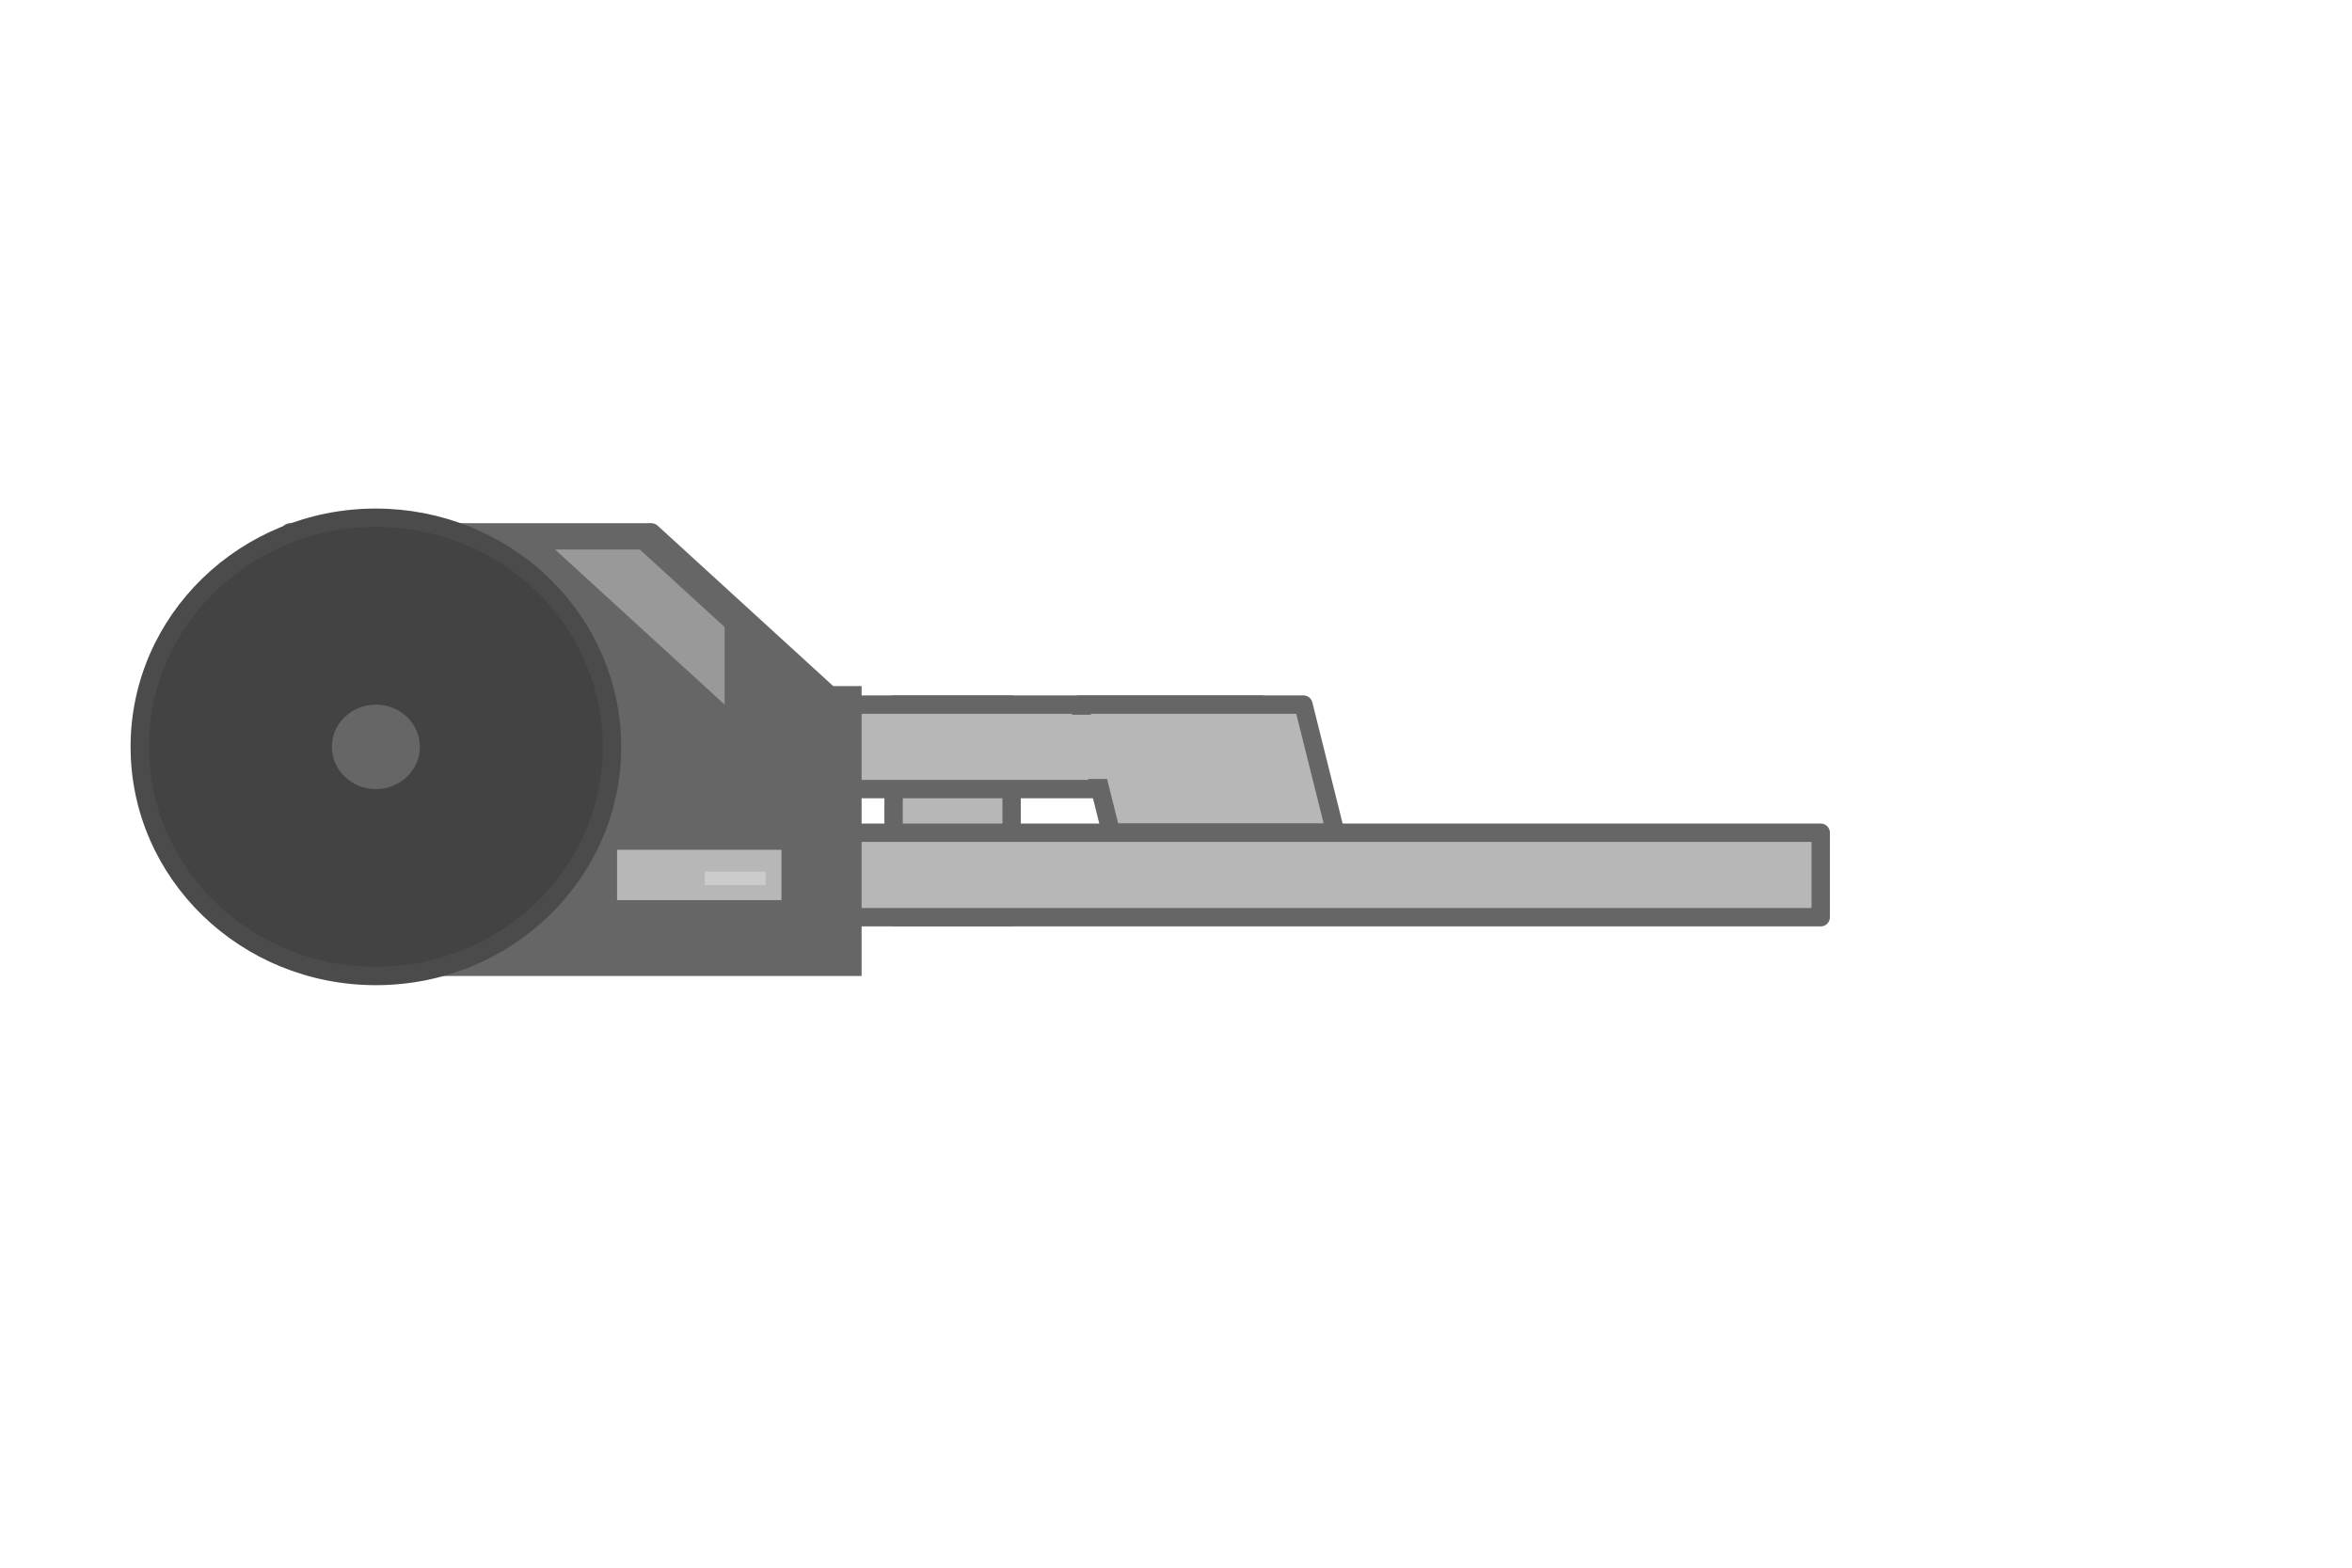
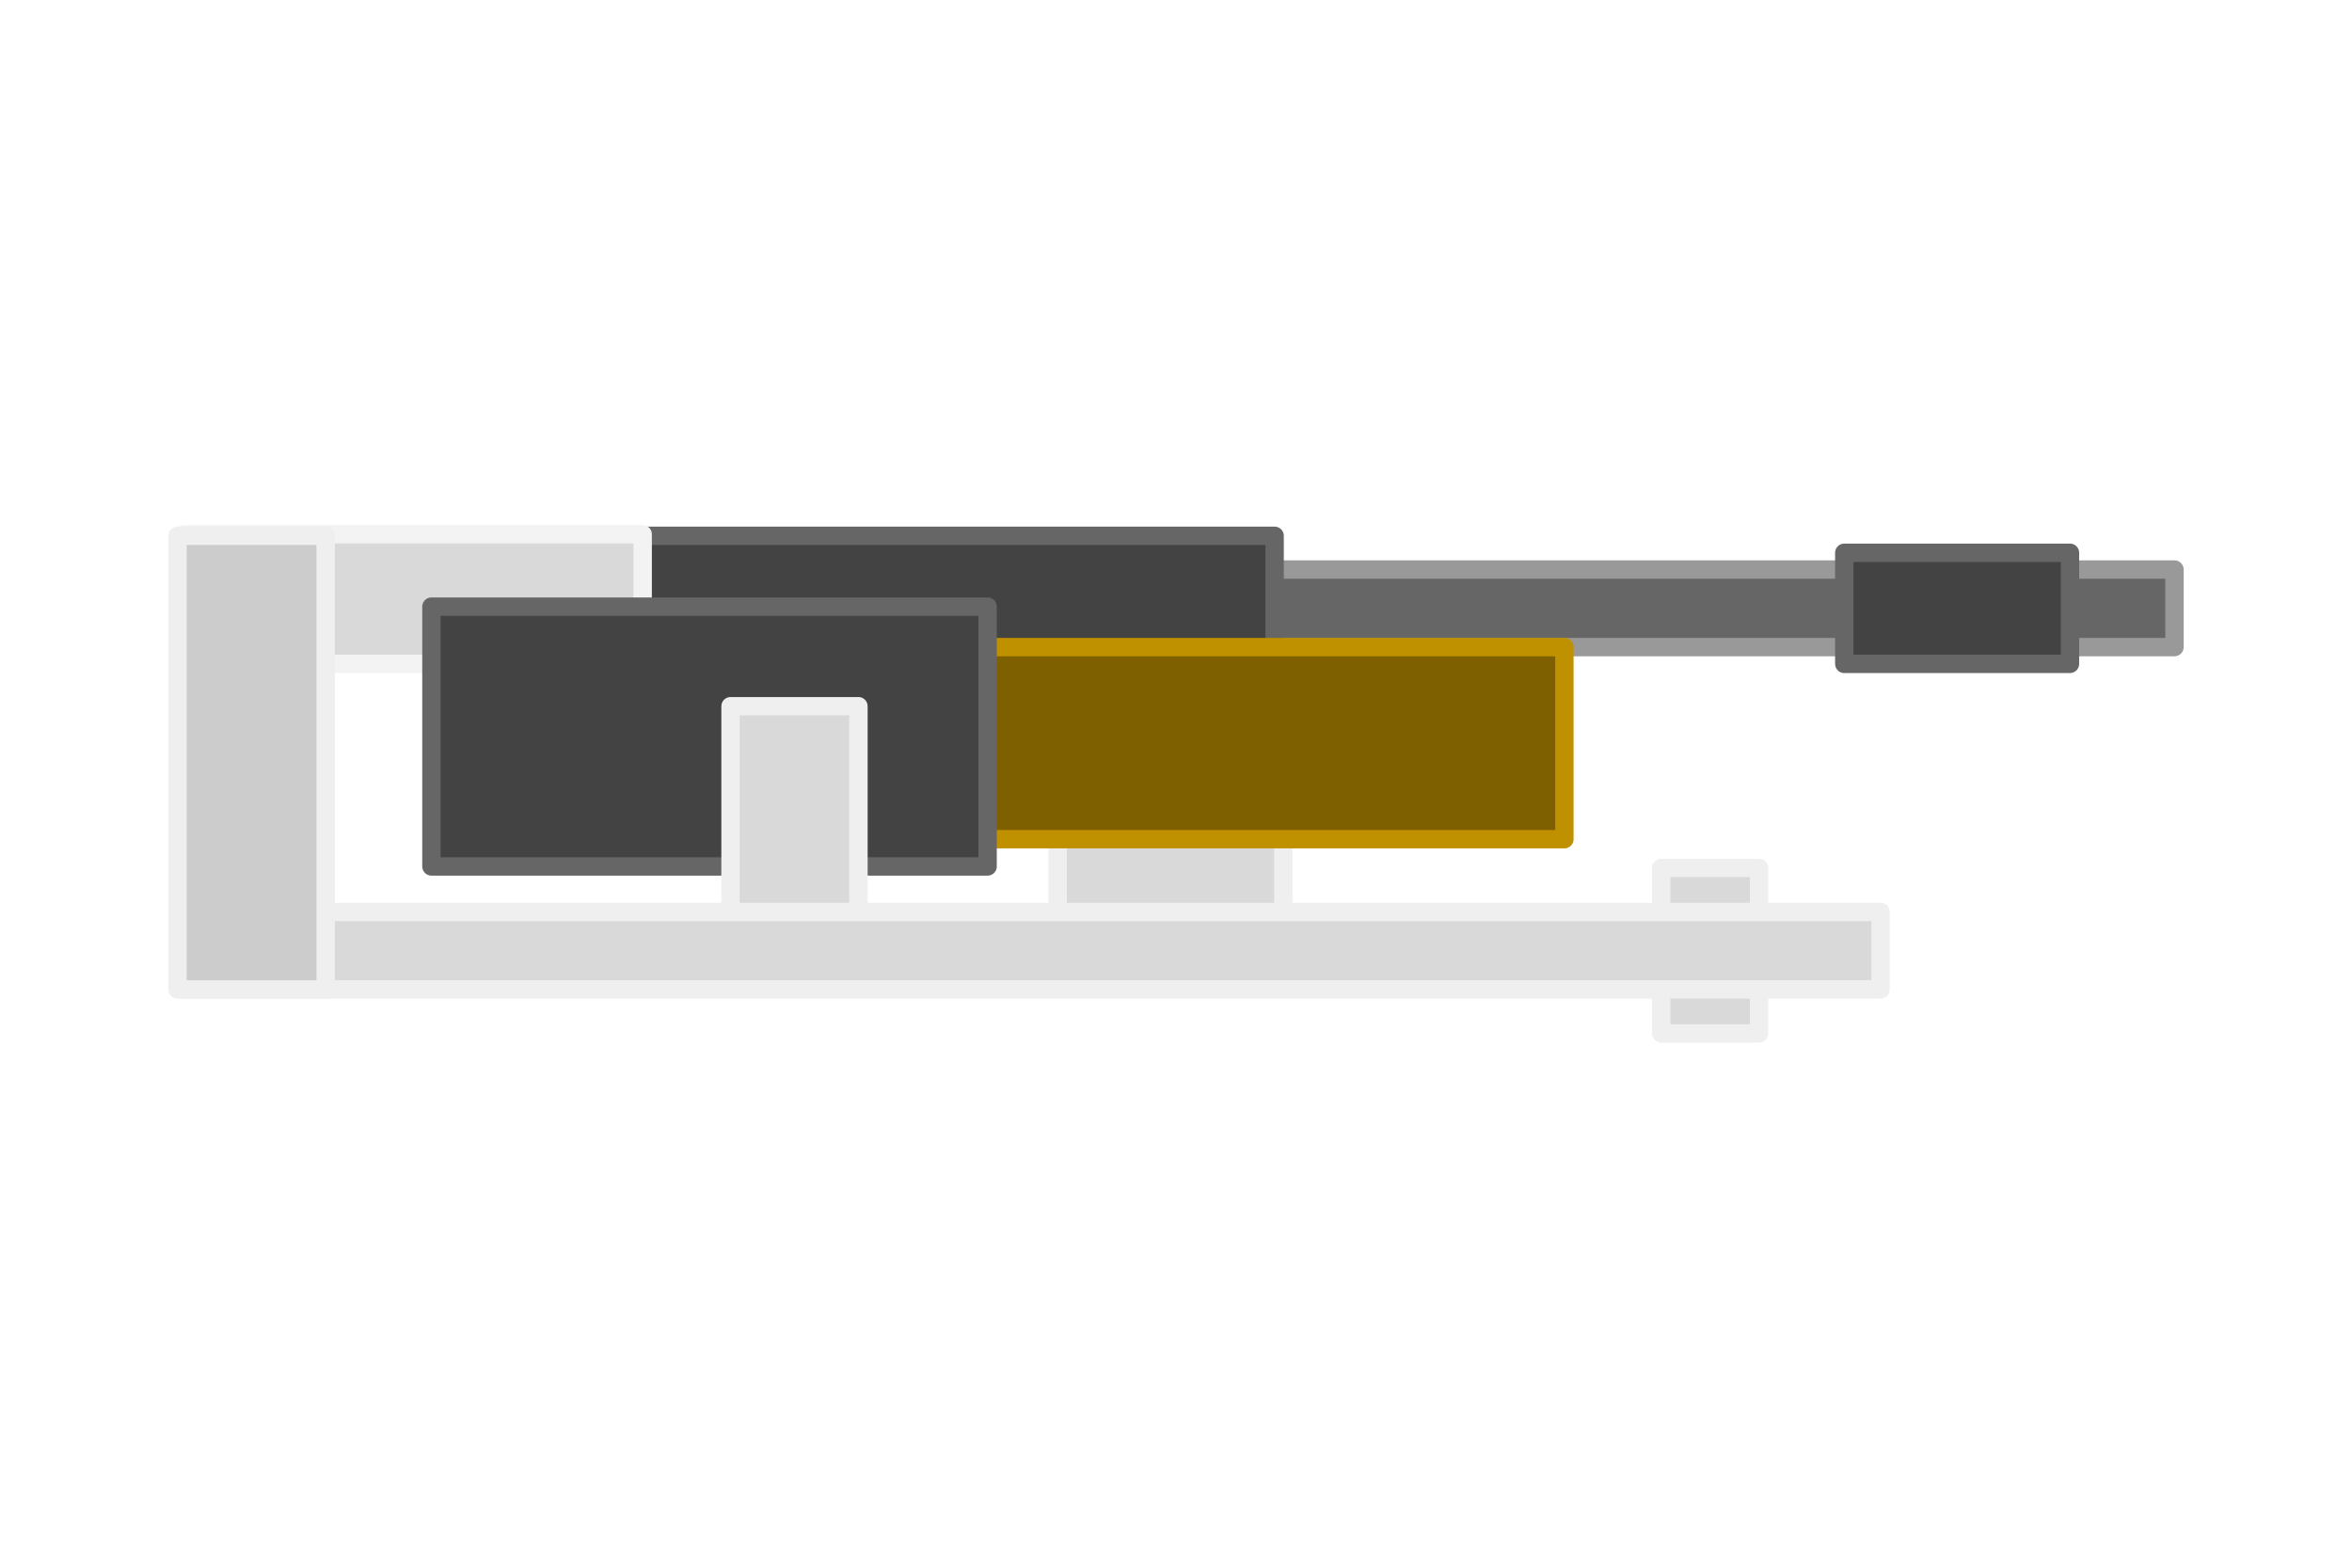
<svg xmlns="http://www.w3.org/2000/svg" version="1.1" viewBox="0.0 0.0 128.0 85.333" fill="none" stroke="none" stroke-linecap="square" stroke-miterlimit="10">
  <clipPath id="p.0">
    <path d="m0 0l128.0 0l0 85.333l-128.0 0l0 -85.333z" clip-rule="nonzero" />
  </clipPath>
  <g clip-path="url(#p.0)">
    <path fill="#000000" fill-opacity="0.0" d="m0 0l128.0 0l0 85.333l-128.0 0z" fill-rule="evenodd" />
-     <path fill="#b7b7b7" d="m48.63 38.354l6.425 0l0 11.559l-6.425 0z" fill-rule="evenodd" />
-     <path stroke="#666666" stroke-width="1.0" stroke-linejoin="round" stroke-linecap="butt" d="m48.63 38.354l6.425 0l0 11.559l-6.425 0z" fill-rule="evenodd" />
-     <path fill="#b7b7b7" d="m37.987 38.354l30.646 0l0 4.598l-30.646 0z" fill-rule="evenodd" />
-     <path stroke="#666666" stroke-width="1.0" stroke-linejoin="round" stroke-linecap="butt" d="m37.987 38.354l30.646 0l0 4.598l-30.646 0z" fill-rule="evenodd" />
-     <path fill="#b7b7b7" d="m36.693 45.328l62.394 0l0 4.598l-62.394 0z" fill-rule="evenodd" />
-     <path stroke="#666666" stroke-width="1.0" stroke-linejoin="round" stroke-linecap="butt" d="m36.693 45.328l62.394 0l0 4.598l-62.394 0z" fill-rule="evenodd" />
-     <path fill="#666666" d="m28.774 36.287l6.677 -7.307l9.512 8.693l-6.677 7.307z" fill-rule="evenodd" />
-     <path stroke="#666666" stroke-width="1.0" stroke-linejoin="round" stroke-linecap="butt" d="m28.774 36.287l6.677 -7.307l9.512 8.693l-6.677 7.307z" fill-rule="evenodd" />
-     <path fill="#666666" d="m18.89 37.346l28.0 0l0 15.78l-28.0 0z" fill-rule="evenodd" />
-     <path fill="#666666" d="m15.78 28.979l19.517 0l1.396 1.396l0 6.982l-20.913 0z" fill-rule="evenodd" />
-     <path stroke="#666666" stroke-width="1.0" stroke-linejoin="round" stroke-linecap="butt" d="m15.78 28.979l19.517 0l1.396 1.396l0 6.982l-20.913 0z" fill-rule="evenodd" />
-     <path fill="#434343" d="m7.606 40.654l0 0c0 -6.888 5.753 -12.472 12.85 -12.472l0 0c3.408 0 6.677 1.314 9.087 3.653c2.41 2.339 3.764 5.511 3.764 8.819l0 0c0 6.888 -5.753 12.472 -12.85 12.472l0 0c-7.097 0 -12.85 -5.584 -12.85 -12.472z" fill-rule="evenodd" />
-     <path stroke="#4b4b4b" stroke-width="1.0" stroke-linejoin="round" stroke-linecap="butt" d="m7.606 40.654l0 0c0 -6.888 5.753 -12.472 12.85 -12.472l0 0c3.408 0 6.677 1.314 9.087 3.653c2.41 2.339 3.764 5.511 3.764 8.819l0 0c0 6.888 -5.753 12.472 -12.85 12.472l0 0c-7.097 0 -12.85 -5.584 -12.85 -12.472z" fill-rule="evenodd" />
-     <path fill="#666666" d="m18.063 40.654l0 0c0 -1.27 1.072 -2.299 2.394 -2.299l0 0c0.635 0 1.244 0.242 1.693 0.673c0.449 0.431 0.701 1.016 0.701 1.626l0 0c0 1.27 -1.072 2.299 -2.394 2.299l0 0c-1.322 0 -2.394 -1.029 -2.394 -2.299z" fill-rule="evenodd" />
-     <path fill="#b7b7b7" d="m72.675 45.315l-1.74 -6.961l-12.213 0l1.74 6.961z" fill-rule="evenodd" />
-     <path stroke="#666666" stroke-width="1.0" stroke-linejoin="round" stroke-linecap="butt" d="m72.675 45.315l-1.74 -6.961l-12.213 0l1.74 6.961z" fill-rule="evenodd" />
-     <path fill="#b7b7b7" d="m56.213 38.906l6.425 0l0 3.496l-6.425 0z" fill-rule="evenodd" />
-     <path fill="#b7b7b7" d="m33.583 46.257l8.945 0l0 2.74l-8.945 0z" fill-rule="evenodd" />
-     <path fill="#cccccc" d="m38.357 47.449l3.307 0l0 0.724l-3.307 0z" fill-rule="evenodd" />
-     <path fill="#999999" d="m34.821 29.912l4.614 4.22l0 4.22l-9.228 -8.441z" fill-rule="evenodd" />
+     <path fill="#666666" d="m39.442 31.003l78.898 0l0 4.22l-78.898 0z" fill-rule="evenodd" />
+     <path stroke="#999999" stroke-width="1.0" stroke-linejoin="round" stroke-linecap="butt" d="m39.442 31.003l78.898 0l0 4.22l-78.898 0z" fill-rule="evenodd" />
+     <path fill="#434343" d="m29.902 29.165l39.465 0l0 14.142l-39.465 0z" fill-rule="evenodd" />
+     <path stroke="#666666" stroke-width="1.0" stroke-linejoin="round" stroke-linecap="butt" d="m29.902 29.165l39.465 0l0 14.142l-39.465 0z" fill-rule="evenodd" />
+     <path fill="#d9d9d9" d="m57.558 41.194l12.283 0l0 11.181l-12.283 0z" fill-rule="evenodd" />
+     <path stroke="#efefef" stroke-width="1.0" stroke-linejoin="round" stroke-linecap="butt" d="m57.558 41.194l12.283 0l0 11.181l-12.283 0z" fill-rule="evenodd" />
+     <path fill="#d9d9d9" d="m10.03 29.081l24.945 0l0 7.055l-24.945 0z" fill-rule="evenodd" />
+     <path stroke="#f3f3f3" stroke-width="1.0" stroke-linejoin="round" stroke-linecap="butt" d="m10.03 29.081l24.945 0l0 7.055l-24.945 0z" fill-rule="evenodd" />
+     <path fill="#7f6000" d="m40.728 35.223l44.409 0l0 10.457l-44.409 0z" fill-rule="evenodd" />
+     <path stroke="#bf9000" stroke-width="1.0" stroke-linejoin="round" stroke-linecap="butt" d="m40.728 35.223l44.409 0l0 10.457l-44.409 0z" fill-rule="evenodd" />
+     <path fill="#434343" d="m23.479 33.021l30.268 0l0 14.142l-30.268 0z" fill-rule="evenodd" />
+     <path stroke="#666666" stroke-width="1.0" stroke-linejoin="round" stroke-linecap="butt" d="m23.479 33.021l30.268 0l0 14.142l-30.268 0z" fill-rule="evenodd" />
+     <path fill="#d9d9d9" d="m90.408 47.244l5.323 0l0 9.008l-5.323 0z" fill-rule="evenodd" />
+     <path stroke="#efefef" stroke-width="1.0" stroke-linejoin="round" stroke-linecap="butt" d="m90.408 47.244l5.323 0l0 9.008l-5.323 0z" fill-rule="evenodd" />
+     <path fill="#434343" d="m100.369 30.089l12.283 0l0 6.047l-12.283 0z" fill-rule="evenodd" />
+     <path stroke="#666666" stroke-width="1.0" stroke-linejoin="round" stroke-linecap="butt" d="m100.369 30.089l12.283 0l0 6.047l-12.283 0z" fill-rule="evenodd" />
+     <path fill="#d9d9d9" d="m39.757 38.441l6.961 0l0 14.142l-6.961 0z" fill-rule="evenodd" />
+     <path stroke="#efefef" stroke-width="1.0" stroke-linejoin="round" stroke-linecap="butt" d="m39.757 38.441l6.961 0l0 14.142l-6.961 0z" fill-rule="evenodd" />
+     <path fill="#d9d9d9" d="m10.03 49.638l92.315 0l0 4.22l-92.315 0z" fill-rule="evenodd" />
+     <path stroke="#efefef" stroke-width="1.0" stroke-linejoin="round" stroke-linecap="butt" d="m10.03 49.638l92.315 0l0 4.22l-92.315 0z" fill-rule="evenodd" />
+     <path fill="#cccccc" d="m9.66 29.165l8.063 0l0 24.693l-8.063 0z" fill-rule="evenodd" />
+     <path stroke="#efefef" stroke-width="1.0" stroke-linejoin="round" stroke-linecap="butt" d="m9.66 29.165l8.063 0l0 24.693l-8.063 0z" fill-rule="evenodd" />
  </g>
</svg>
